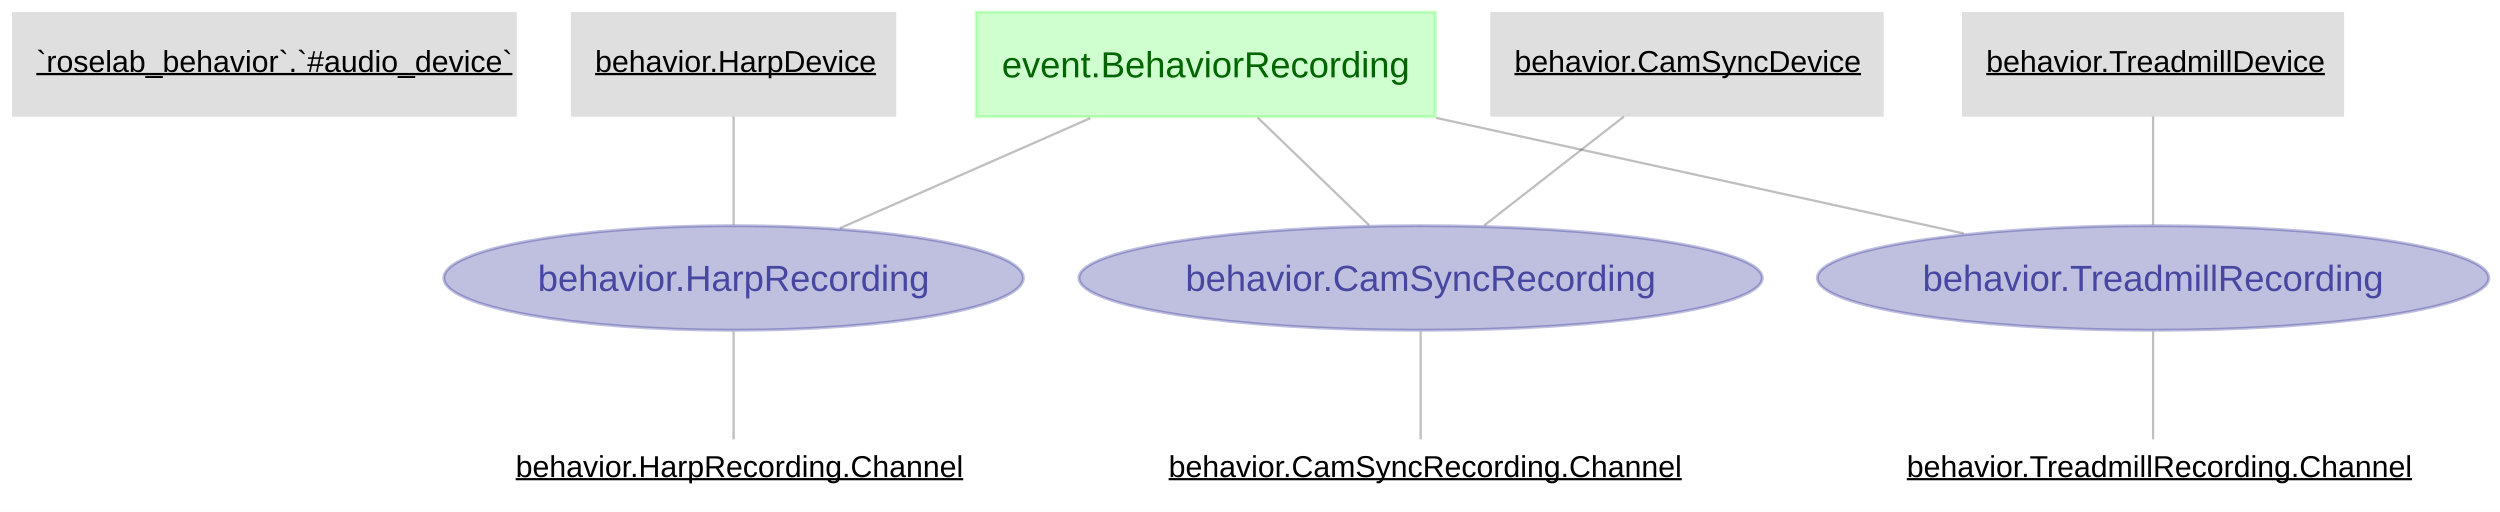
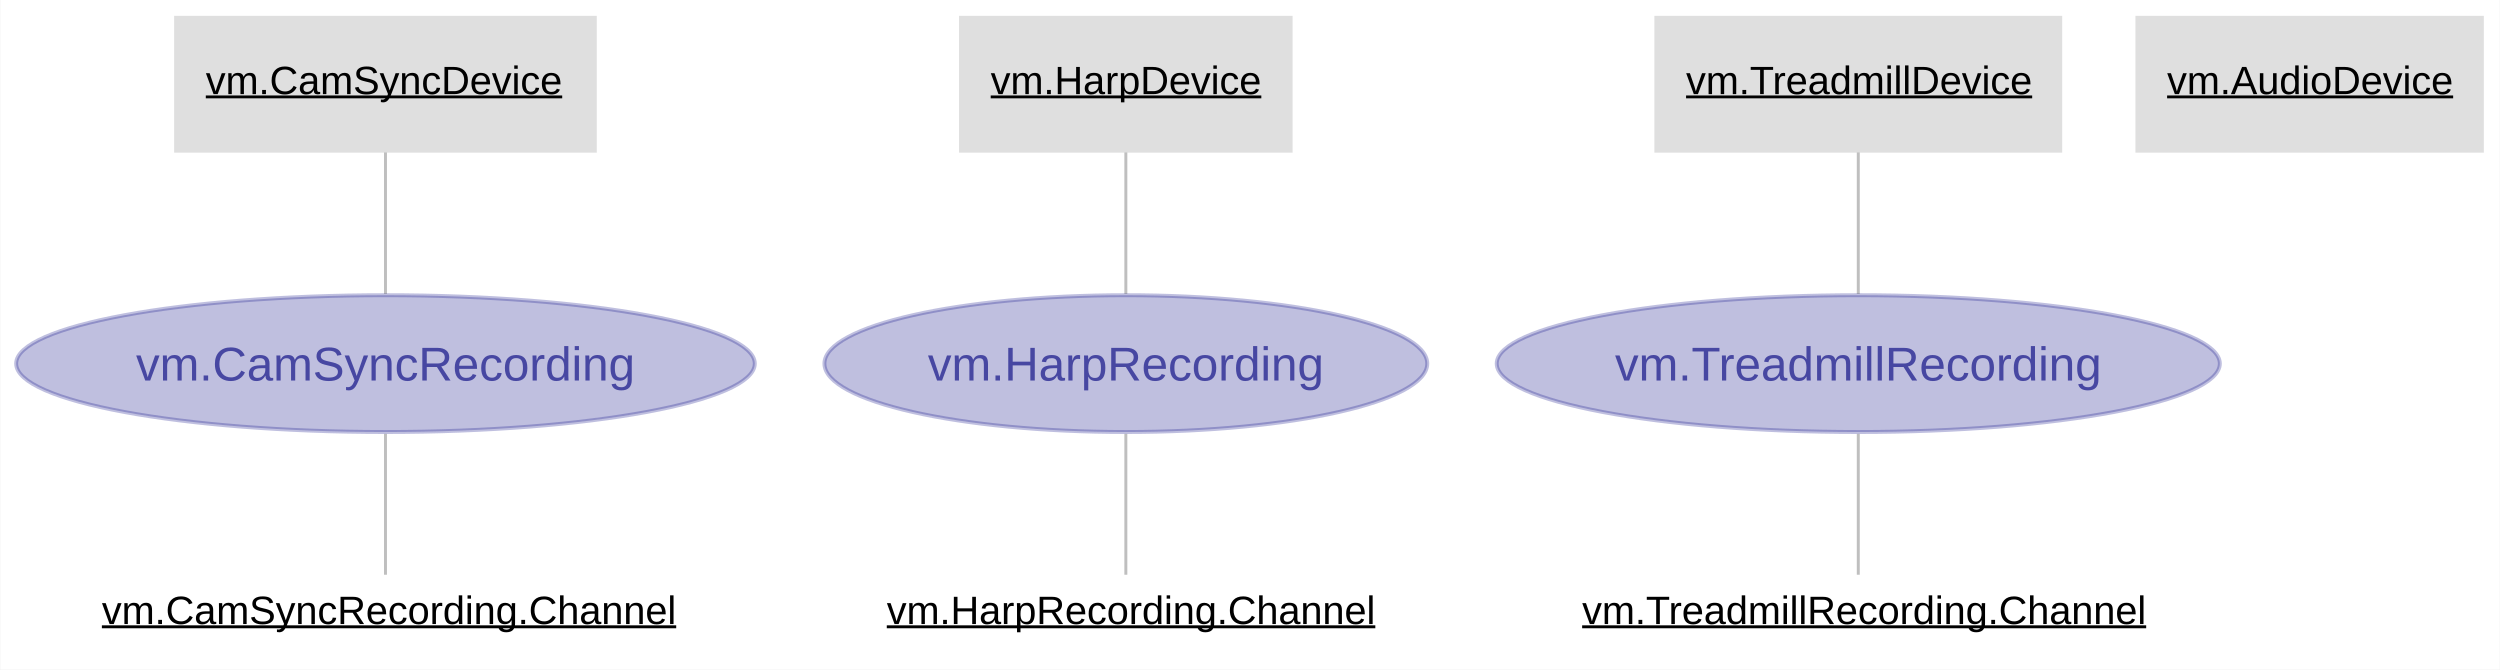
- <svg xmlns="http://www.w3.org/2000/svg" xmlns:xlink="http://www.w3.org/1999/xlink" width="826pt" height="169pt" viewBox="0.00 0.00 826.00 169.00">
+ <svg xmlns="http://www.w3.org/2000/svg" xmlns:xlink="http://www.w3.org/1999/xlink" width="631pt" height="169pt" viewBox="0.00 0.00 631.28 169.12">
  <g id="graph0" class="graph" transform="scale(1 1) rotate(0) translate(4 165.12)">
-     <polygon fill="white" stroke="none" points="-4,4 -4,-165.12 822.3,-165.12 822.3,4 -4,4" />
+     <polygon fill="white" stroke="none" points="-4,4 -4,-165.12 627.28,-165.12 627.28,4 -4,4" />
    <g id="node1" class="node">
-       <polygon fill="#000000" fill-opacity="0.125" stroke="none" points="166.75,-161.12 0,-161.12 0,-126.56 166.75,-126.56 166.75,-161.12" />
-       <text xml:space="preserve" text-anchor="start" x="8" y="-141.34" font-family="arial" text-decoration="underline" font-size="10.00">`roselab_behavior`.`#audio_device`</text>
+       <g id="a_node1">
+         <a xlink:title="camsync_device_id     ------------------------------ camsync_device_name   camsync_device_description=&quot;&quot;  ">
+           <polygon fill="#000000" fill-opacity="0.125" stroke="none" points="146.65,-161.12 39.9,-161.12 39.9,-126.56 146.65,-126.56 146.65,-161.12" />
+           <text text-anchor="start" x="47.9" y="-141.34" font-family="arial" text-decoration="underline" font-size="10.00">vm.CamSyncDevice</text>
+         </a>
+       </g>
+     </g>
+     <g id="node6" class="node">
+       <g id="a_node6">
+         <a xlink:title="→ `roselab_event`.`behavior_recording` → vm.CamSyncDevice ">
+           <ellipse fill="#00007f" fill-opacity="0.251" stroke="#00007f" stroke-opacity="0.251" cx="93.28" cy="-73.28" rx="93.28" ry="17.28" />
+           <text text-anchor="middle" x="93.28" y="-69" font-family="arial" font-size="12.00" fill="#00007f" fill-opacity="0.627">vm.CamSyncRecording</text>
+         </a>
+       </g>
+     </g>
+     <g id="edge1" class="edge">
+       <path fill="none" stroke="#000000" stroke-width="0.75" stroke-opacity="0.251" d="M93.28,-126.59C93.28,-115.82 93.28,-101.73 93.28,-90.89" />
    </g>
    <g id="node2" class="node">
      <g id="a_node2">
-         <a xlink:title="→ behavior.HarpRecording channel_name          ------------------------------ data=null             time=null             ">
-           <polygon fill="none" stroke="none" points="318.38,-20 158.38,-20 158.38,0 318.38,0 318.38,-20" />
-           <text xml:space="preserve" text-anchor="start" x="166.38" y="-7.5" font-family="arial" text-decoration="underline" font-size="10.00">behavior.HarpRecording.Channel</text>
+         <a xlink:title="→ vm.HarpRecording channel_name          ------------------------------ data=null             time=null             ">
+           <polygon fill="none" stroke="none" points="348.65,-20 211.9,-20 211.9,0 348.65,0 348.65,-20" />
+           <text text-anchor="start" x="219.9" y="-7.5" font-family="arial" text-decoration="underline" font-size="10.00">vm.HarpRecording.Channel</text>
        </a>
      </g>
    </g>
    <g id="node3" class="node">
      <g id="a_node3">
-         <a xlink:title="→ event.BehaviorRecording → behavior.HarpDevice ">
-           <ellipse fill="#00007f" fill-opacity="0.251" stroke="#00007f" stroke-opacity="0.251" cx="238.38" cy="-73.28" rx="95.73" ry="17.28" />
-           <text xml:space="preserve" text-anchor="middle" x="238.38" y="-69" font-family="arial" font-size="12.00" fill="#00007f" fill-opacity="0.627">behavior.HarpRecording</text>
+         <a xlink:title="→ vm.TreadmillRecording channel_name          ------------------------------ data=null             time=null             ">
+           <polygon fill="none" stroke="none" points="543.03,-20 387.53,-20 387.53,0 543.03,0 543.03,-20" />
+           <text text-anchor="start" x="395.53" y="-7.5" font-family="arial" text-decoration="underline" font-size="10.00">vm.TreadmillRecording.Channel</text>
        </a>
      </g>
    </g>
-     <g id="edge1" class="edge">
-       <path fill="none" stroke="#000000" stroke-width="0.75" stroke-opacity="0.251" d="M238.38,-55.53C238.38,-44.05 238.38,-29.27 238.38,-19.96" />
-     </g>
    <g id="node4" class="node">
      <g id="a_node4">
-         <a xlink:title="→ pl.Session → pl.Scan ------------------------------ recording_start_time=null  recording_duration=null  recording_notes=&quot;&quot;    ">
-           <polygon fill="#00ff00" fill-opacity="0.188" stroke="#00ff00" stroke-opacity="0.188" points="470.25,-161.12 318.5,-161.12 318.5,-126.56 470.25,-126.56 470.25,-161.12" />
-           <text xml:space="preserve" text-anchor="middle" x="394.38" y="-139.56" font-family="arial" font-size="12.00" fill="darkgreen">event.BehaviorRecording</text>
+         <a xlink:title="harp_device_id        ------------------------------ harp_device_name      harp_device_description=&quot;&quot;  ">
+           <polygon fill="#000000" fill-opacity="0.125" stroke="none" points="322.4,-161.12 238.15,-161.12 238.15,-126.56 322.4,-126.56 322.4,-161.12" />
+           <text text-anchor="start" x="246.15" y="-141.34" font-family="arial" text-decoration="underline" font-size="10.00">vm.HarpDevice</text>
+         </a>
+       </g>
+     </g>
+     <g id="node7" class="node">
+       <g id="a_node7">
+         <a xlink:title="→ `roselab_event`.`behavior_recording` → vm.HarpDevice ">
+           <ellipse fill="#00007f" fill-opacity="0.251" stroke="#00007f" stroke-opacity="0.251" cx="280.28" cy="-73.28" rx="76.13" ry="17.28" />
+           <text text-anchor="middle" x="280.28" y="-69" font-family="arial" font-size="12.00" fill="#00007f" fill-opacity="0.627">vm.HarpRecording</text>
        </a>
      </g>
    </g>
    <g id="edge2" class="edge">
-       <path fill="none" stroke="#000000" stroke-width="0.75" stroke-opacity="0.251" d="M356.21,-126.07C330.96,-114.97 298.08,-100.52 273.48,-89.71" />
+       <path fill="none" stroke="#000000" stroke-width="0.75" stroke-opacity="0.251" d="M280.28,-126.59C280.28,-115.82 280.28,-101.73 280.28,-90.89" />
    </g>
-     <g id="node6" class="node">
-       <g id="a_node6">
-         <a xlink:title="→ event.BehaviorRecording → behavior.CamSyncDevice ">
-           <ellipse fill="#00007f" fill-opacity="0.251" stroke="#00007f" stroke-opacity="0.251" cx="465.38" cy="-73.28" rx="112.88" ry="17.28" />
-           <text xml:space="preserve" text-anchor="middle" x="465.38" y="-69" font-family="arial" font-size="12.00" fill="#00007f" fill-opacity="0.627">behavior.CamSyncRecording</text>
+     <g id="node5" class="node">
+       <g id="a_node5">
+         <a xlink:title="→ vm.CamSyncRecording channel_name          ------------------------------ data=null             time=null             ">
+           <polygon fill="none" stroke="none" points="172.9,-20 13.65,-20 13.65,0 172.9,0 172.9,-20" />
+           <text text-anchor="start" x="21.65" y="-7.5" font-family="arial" text-decoration="underline" font-size="10.00">vm.CamSyncRecording.Channel</text>
        </a>
      </g>
    </g>
    <g id="edge3" class="edge">
-       <path fill="none" stroke="#000000" stroke-width="0.75" stroke-opacity="0.251" d="M411.56,-126.24C422.73,-115.46 437.21,-101.47 448.35,-90.72" />
-     </g>
-     <g id="node11" class="node">
-       <g id="a_node11">
-         <a xlink:title="→ event.BehaviorRecording → behavior.TreadmillDevice ">
-           <ellipse fill="#00007f" fill-opacity="0.251" stroke="#00007f" stroke-opacity="0.251" cx="707.38" cy="-73.28" rx="110.92" ry="17.28" />
-           <text xml:space="preserve" text-anchor="middle" x="707.38" y="-69" font-family="arial" font-size="12.00" fill="#00007f" fill-opacity="0.627">behavior.TreadmillRecording</text>
-         </a>
-       </g>
+       <path fill="none" stroke="#000000" stroke-width="0.75" stroke-opacity="0.251" d="M93.28,-55.53C93.28,-44.05 93.28,-29.27 93.28,-19.96" />
    </g>
    <g id="edge4" class="edge">
-       <path fill="none" stroke="#000000" stroke-width="0.75" stroke-opacity="0.251" d="M470.54,-126.16C524.02,-114.44 594.65,-98.97 644.83,-87.98" />
+       <path fill="none" stroke="#000000" stroke-width="0.75" stroke-opacity="0.251" d="M280.28,-55.53C280.28,-44.05 280.28,-29.27 280.28,-19.96" />
    </g>
-     <g id="node5" class="node">
-       <g id="a_node5">
-         <a xlink:title="treadmill_device_id   ------------------------------ treadmill_device_name  treadmill_device_description=&quot;&quot;  ">
-           <polygon fill="#000000" fill-opacity="0.125" stroke="none" points="770.5,-161.12 644.25,-161.12 644.25,-126.56 770.5,-126.56 770.5,-161.12" />
-           <text xml:space="preserve" text-anchor="start" x="652.25" y="-141.34" font-family="arial" text-decoration="underline" font-size="10.00">behavior.TreadmillDevice</text>
+     <g id="node8" class="node">
+       <g id="a_node8">
+         <a xlink:title="→ `roselab_event`.`behavior_recording` → vm.TreadmillDevice ">
+           <ellipse fill="#00007f" fill-opacity="0.251" stroke="#00007f" stroke-opacity="0.251" cx="465.28" cy="-73.28" rx="91.32" ry="17.28" />
+           <text text-anchor="middle" x="465.28" y="-69" font-family="arial" font-size="12.00" fill="#00007f" fill-opacity="0.627">vm.TreadmillRecording</text>
        </a>
      </g>
    </g>
    <g id="edge5" class="edge">
-       <path fill="none" stroke="#000000" stroke-width="0.75" stroke-opacity="0.251" d="M707.38,-126.59C707.38,-115.82 707.38,-101.73 707.38,-90.89" />
+       <path fill="none" stroke="#000000" stroke-width="0.75" stroke-opacity="0.251" d="M465.28,-55.53C465.28,-44.05 465.28,-29.27 465.28,-19.96" />
    </g>
    <g id="node9" class="node">
      <g id="a_node9">
-         <a xlink:title="→ behavior.CamSyncRecording channel_name          ------------------------------ data=null             time=null             ">
-           <polygon fill="none" stroke="none" points="556.62,-20 374.12,-20 374.12,0 556.62,0 556.62,-20" />
-           <text xml:space="preserve" text-anchor="start" x="382.12" y="-7.5" font-family="arial" text-decoration="underline" font-size="10.00">behavior.CamSyncRecording.Channel</text>
+         <a xlink:title="treadmill_device_id   ------------------------------ treadmill_device_name  treadmill_device_description=&quot;&quot;  ">
+           <polygon fill="#000000" fill-opacity="0.125" stroke="none" points="516.78,-161.12 413.78,-161.12 413.78,-126.56 516.78,-126.56 516.78,-161.12" />
+           <text text-anchor="start" x="421.78" y="-141.34" font-family="arial" text-decoration="underline" font-size="10.00">vm.TreadmillDevice</text>
        </a>
      </g>
    </g>
    <g id="edge6" class="edge">
-       <path fill="none" stroke="#000000" stroke-width="0.75" stroke-opacity="0.251" d="M465.38,-55.53C465.38,-44.05 465.38,-29.27 465.38,-19.96" />
+       <path fill="none" stroke="#000000" stroke-width="0.75" stroke-opacity="0.251" d="M465.28,-126.59C465.28,-115.82 465.28,-101.73 465.28,-90.89" />
    </g>
-     <g id="node7" class="node">
-       <g id="a_node7">
-         <a xlink:title="harp_device_id        ------------------------------ harp_device_name      harp_device_description=&quot;&quot;  ">
-           <polygon fill="#000000" fill-opacity="0.125" stroke="none" points="292.12,-161.12 184.62,-161.12 184.62,-126.56 292.12,-126.56 292.12,-161.12" />
-           <text xml:space="preserve" text-anchor="start" x="192.62" y="-141.34" font-family="arial" text-decoration="underline" font-size="10.00">behavior.HarpDevice</text>
+     <g id="node10" class="node">
+       <g id="a_node10">
+         <a xlink:title="audio_device_id       ------------------------------ audio_device_name     harp_device_description=&quot;&quot;  ">
+           <polygon fill="#000000" fill-opacity="0.125" stroke="none" points="623.28,-161.12 535.28,-161.12 535.28,-126.56 623.28,-126.56 623.28,-161.12" />
+           <text text-anchor="start" x="543.28" y="-141.34" font-family="arial" text-decoration="underline" font-size="10.00">vm.AudioDevice</text>
        </a>
      </g>
    </g>
-     <g id="edge7" class="edge">
-       <path fill="none" stroke="#000000" stroke-width="0.75" stroke-opacity="0.251" d="M238.38,-126.59C238.38,-115.82 238.38,-101.73 238.38,-90.89" />
-     </g>
-     <g id="node8" class="node">
-       <g id="a_node8">
-         <a xlink:title="camsync_device_id     ------------------------------ camsync_device_name   camsync_device_description=&quot;&quot;  ">
-           <polygon fill="#000000" fill-opacity="0.125" stroke="none" points="618.38,-161.12 488.38,-161.12 488.38,-126.56 618.38,-126.56 618.38,-161.12" />
-           <text xml:space="preserve" text-anchor="start" x="496.38" y="-141.34" font-family="arial" text-decoration="underline" font-size="10.00">behavior.CamSyncDevice</text>
-         </a>
-       </g>
-     </g>
-     <g id="edge8" class="edge">
-       <path fill="none" stroke="#000000" stroke-width="0.75" stroke-opacity="0.251" d="M532.52,-126.59C518.59,-115.74 500.34,-101.52 486.39,-90.65" />
-     </g>
-     <g id="node10" class="node">
-       <g id="a_node10">
-         <a xlink:title="→ behavior.TreadmillRecording channel_name          ------------------------------ data=null             time=null             ">
-           <polygon fill="none" stroke="none" points="796.75,-20 618,-20 618,0 796.75,0 796.75,-20" />
-           <text xml:space="preserve" text-anchor="start" x="626" y="-7.5" font-family="arial" text-decoration="underline" font-size="10.00">behavior.TreadmillRecording.Channel</text>
-         </a>
-       </g>
-     </g>
-     <g id="edge9" class="edge">
-       <path fill="none" stroke="#000000" stroke-width="0.75" stroke-opacity="0.251" d="M707.38,-55.53C707.38,-44.05 707.38,-29.27 707.38,-19.96" />
-     </g>
  </g>
</svg>
